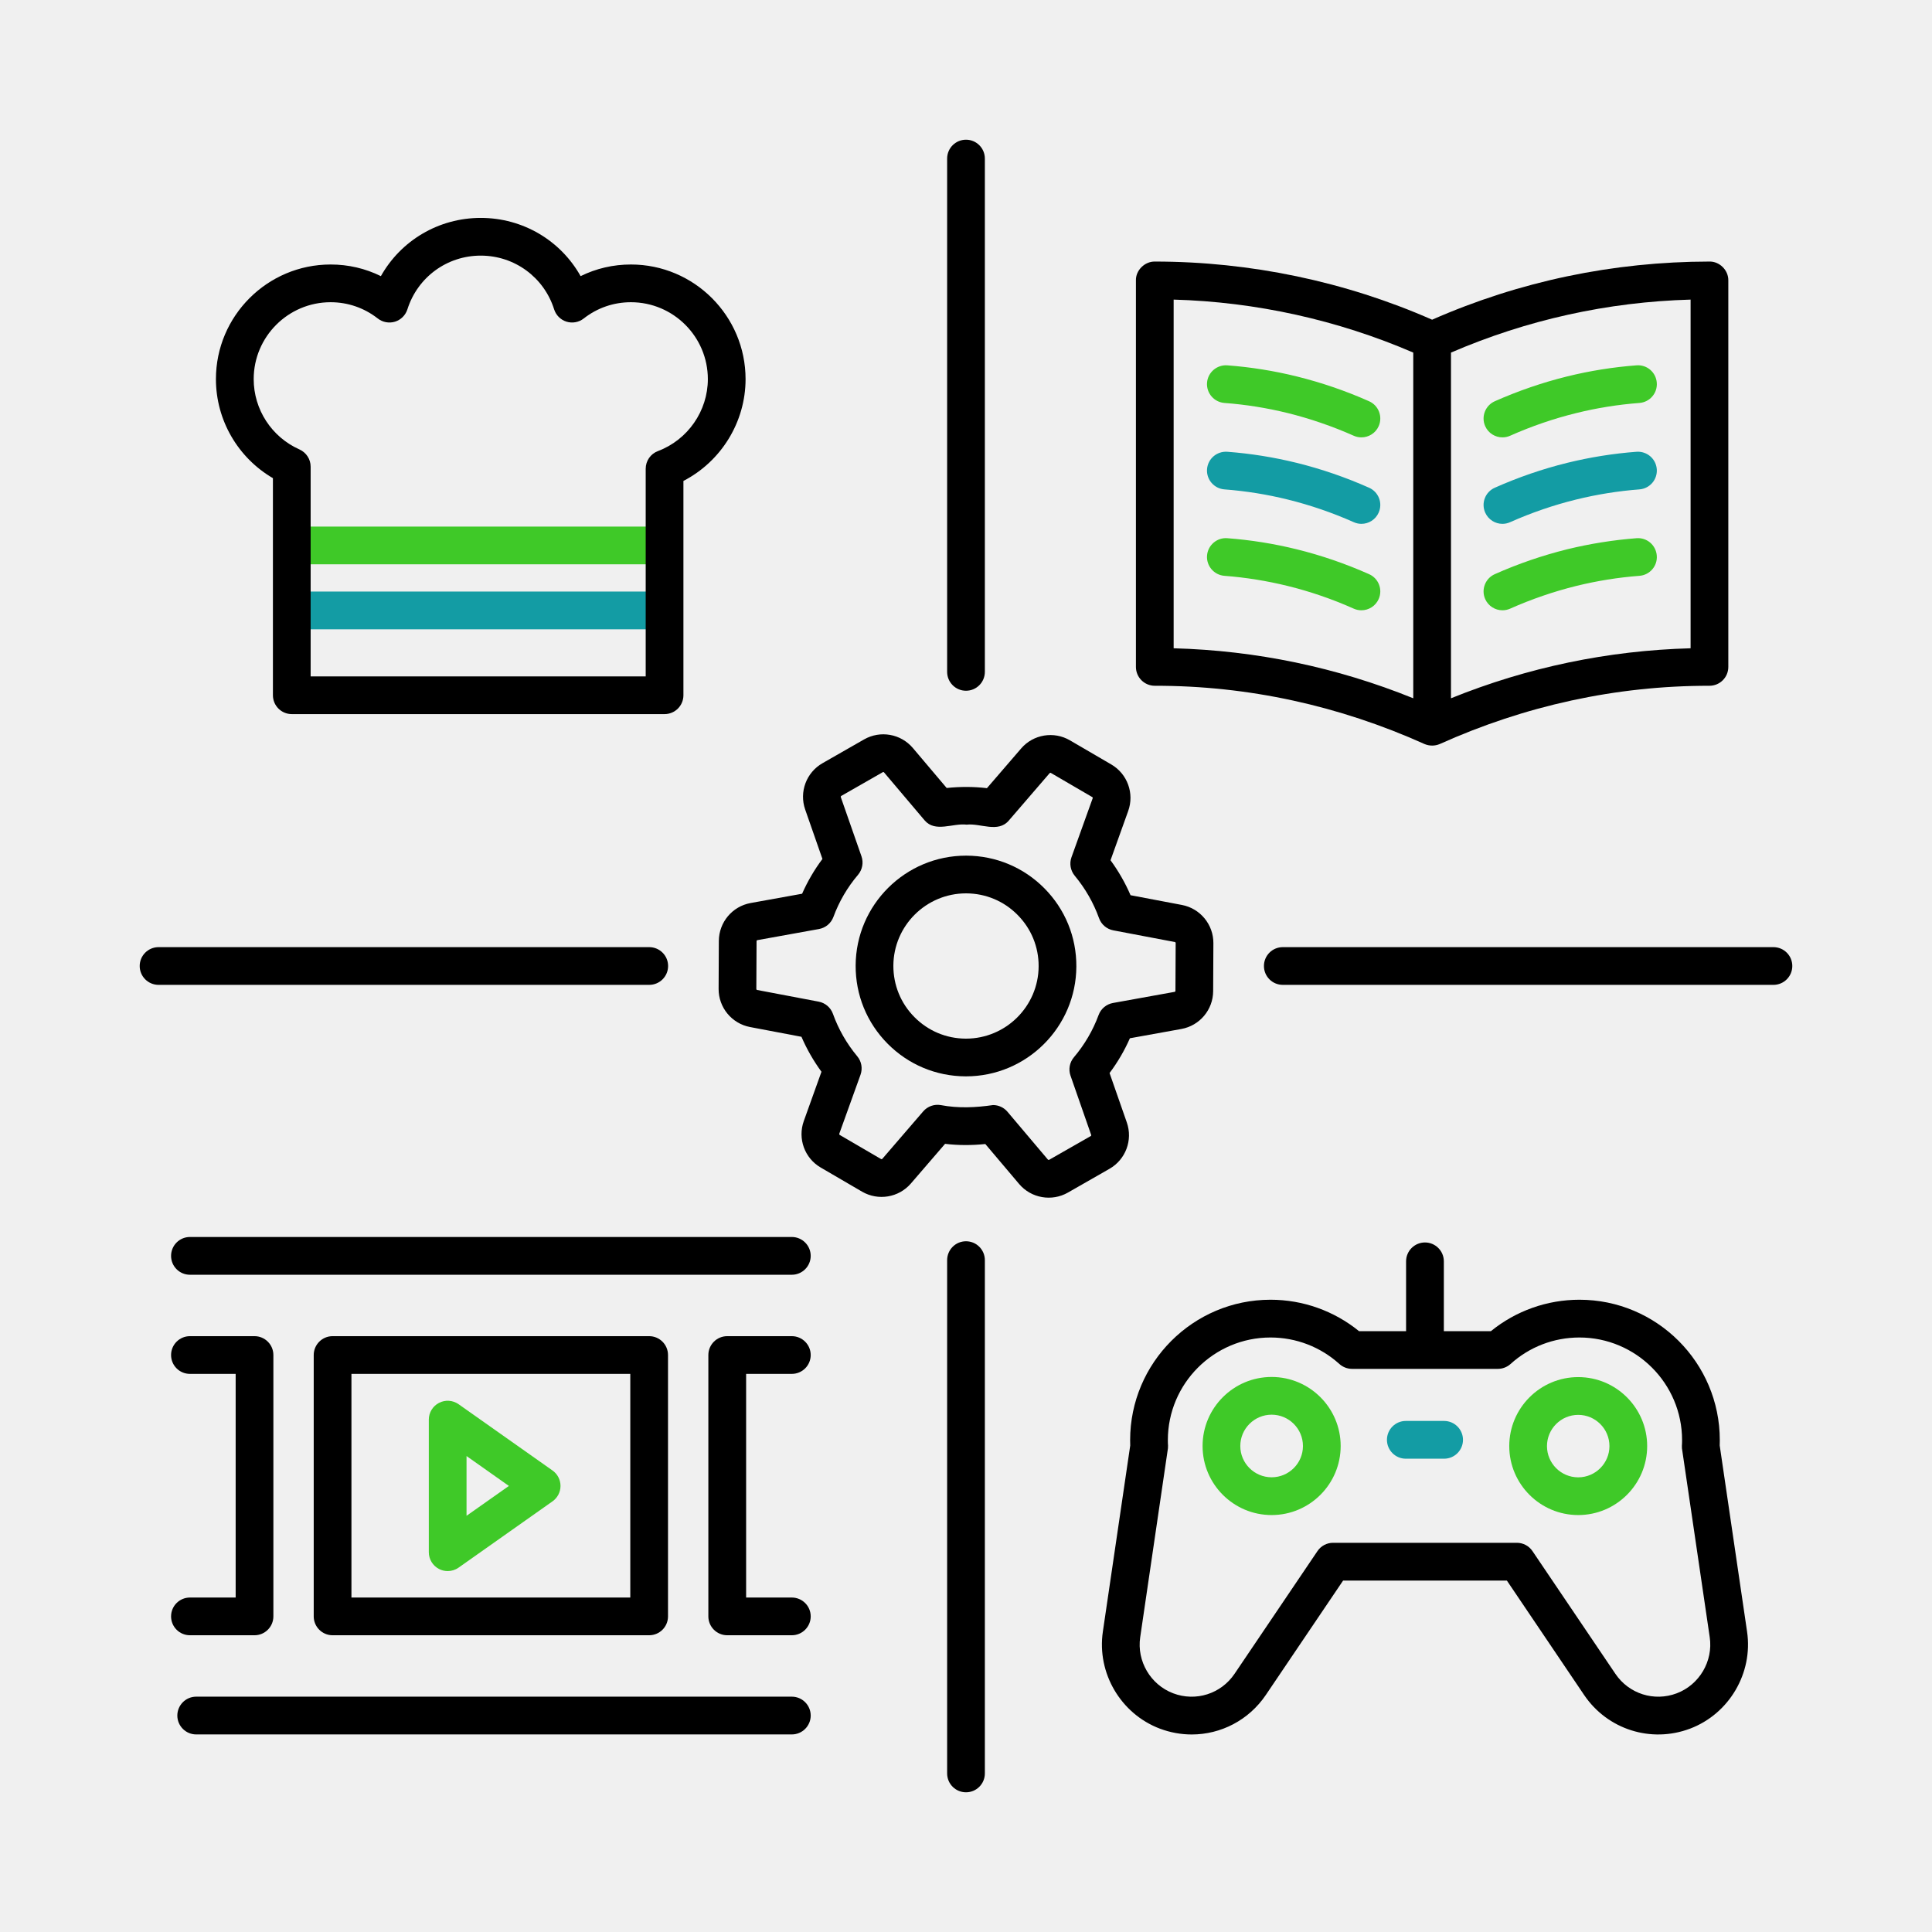
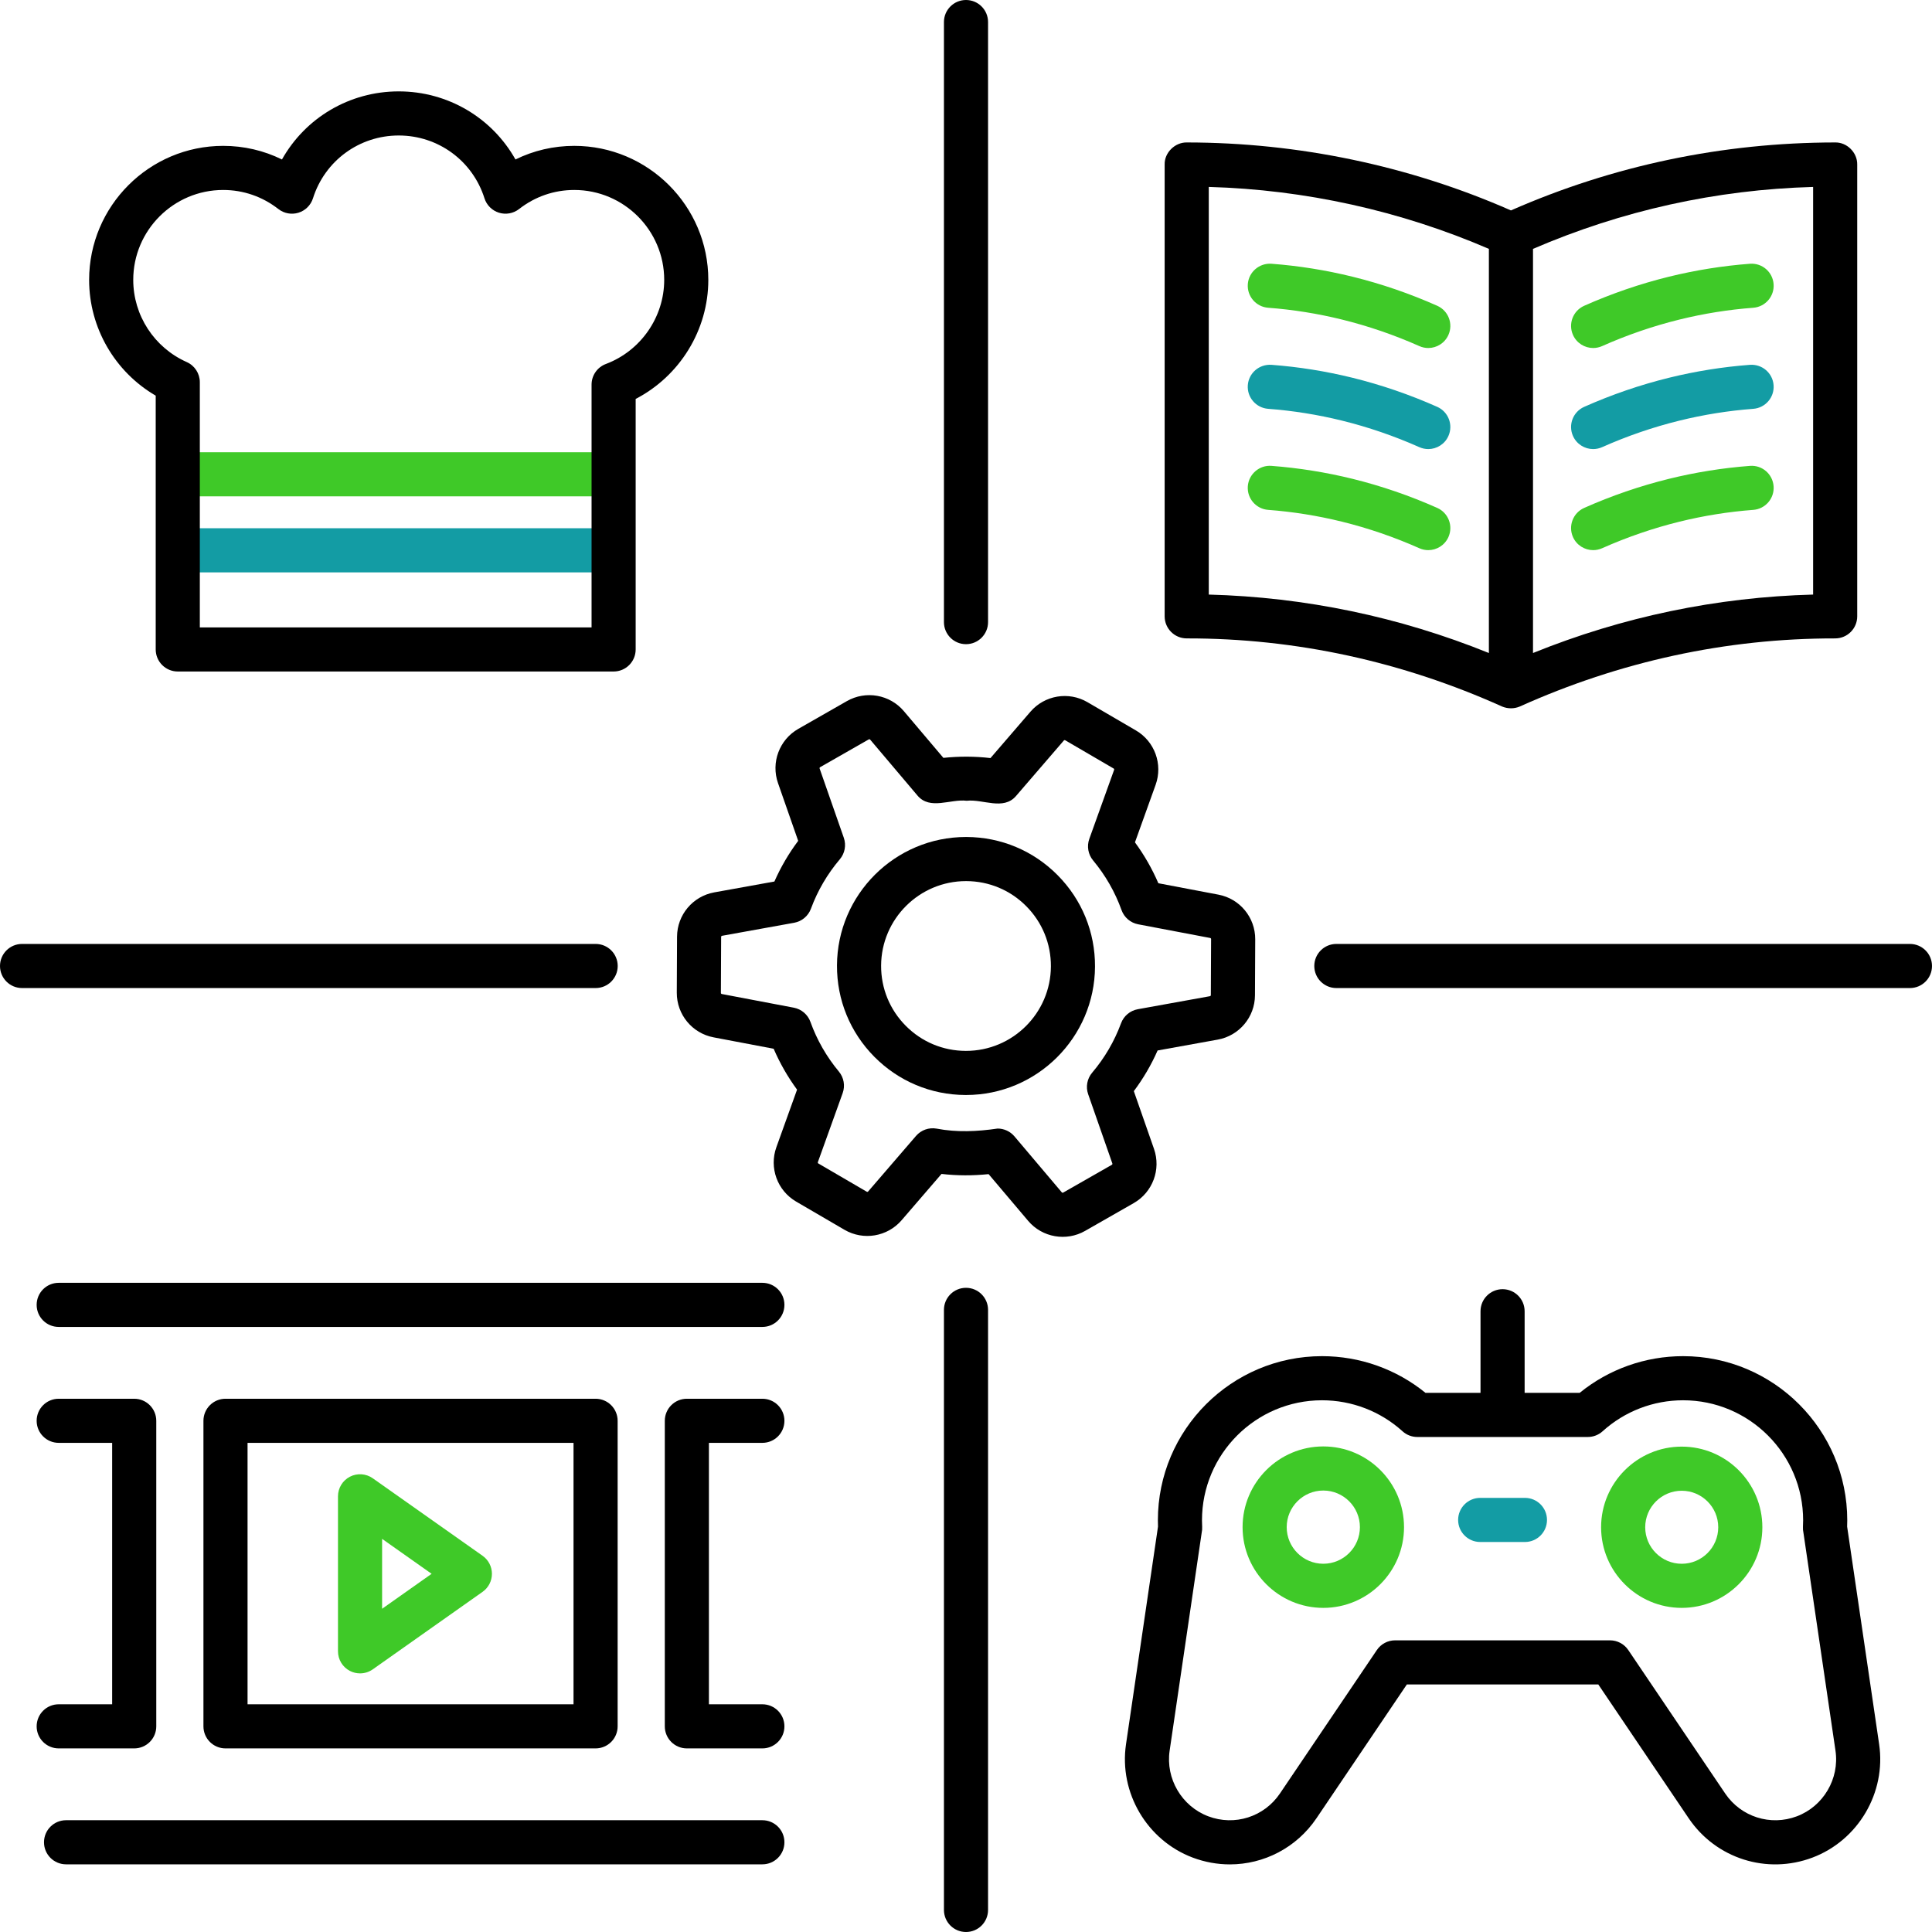
- <svg xmlns="http://www.w3.org/2000/svg" width="42" height="42" viewBox="0 0 42 42" fill="none">
-   <path d="M14.259 13.681H6.531C6.304 13.681 6.12 13.497 6.12 13.27C6.12 13.044 6.304 12.86 6.531 12.86H14.259C14.486 12.86 14.669 13.044 14.669 13.27C14.669 13.497 14.486 13.681 14.259 13.681Z" fill="#139CA4" />
-   <path d="M14.259 12.267H6.531C6.304 12.267 6.12 12.083 6.12 11.857C6.12 11.63 6.304 11.447 6.531 11.447H14.259C14.486 11.447 14.669 11.63 14.669 11.857C14.669 12.083 14.486 12.267 14.259 12.267Z" fill="#3FC928" />
-   <path d="M9.732 34.154C9.668 34.154 9.603 34.139 9.544 34.108C9.408 34.038 9.322 33.897 9.322 33.744V30.861C9.322 30.708 9.408 30.567 9.544 30.497C9.68 30.427 9.843 30.438 9.969 30.526L12.011 31.967C12.12 32.044 12.185 32.169 12.185 32.303C12.185 32.436 12.12 32.561 12.011 32.638L9.969 34.079C9.898 34.129 9.815 34.154 9.732 34.154ZM10.142 31.653V32.952L11.063 32.303L10.142 31.653Z" fill="#3FC928" />
-   <path d="M27.644 32.936C26.816 32.936 26.143 32.263 26.143 31.435C26.143 30.607 26.816 29.934 27.644 29.934C28.472 29.934 29.145 30.607 29.145 31.435C29.145 32.263 28.472 32.936 27.644 32.936ZM27.644 30.754C27.269 30.754 26.963 31.059 26.963 31.435C26.963 31.81 27.269 32.115 27.644 32.115C28.019 32.115 28.325 31.81 28.325 31.435C28.325 31.059 28.019 30.754 27.644 30.754Z" fill="#3FC928" />
-   <path d="M34.309 32.936C33.482 32.936 32.81 32.263 32.81 31.437C32.81 30.61 33.482 29.937 34.309 29.937C35.136 29.937 35.808 30.61 35.808 31.437C35.808 32.263 35.136 32.936 34.309 32.936ZM34.309 30.758C33.935 30.758 33.63 31.062 33.63 31.437C33.63 31.811 33.934 32.116 34.309 32.116C34.683 32.116 34.988 31.811 34.988 31.437C34.988 31.062 34.683 30.758 34.309 30.758Z" fill="#3FC928" />
-   <path d="M31.393 31.711H30.561C30.335 31.711 30.151 31.527 30.151 31.301C30.151 31.074 30.335 30.89 30.561 30.89H31.393C31.62 30.89 31.804 31.074 31.804 31.301C31.804 31.527 31.62 31.711 31.393 31.711Z" fill="#139CA4" />
-   <path d="M5.933 10.395V15.114C5.933 15.34 6.116 15.524 6.343 15.524H14.447C14.674 15.524 14.857 15.34 14.857 15.114V10.455C15.676 10.032 16.208 9.176 16.208 8.242C16.208 6.868 15.09 5.75 13.716 5.75C13.331 5.75 12.96 5.836 12.622 6.003C12.188 5.229 11.368 4.737 10.451 4.737C9.535 4.737 8.715 5.229 8.28 6.003C7.942 5.836 7.572 5.75 7.187 5.75C5.813 5.75 4.694 6.868 4.694 8.242C4.694 9.134 5.173 9.951 5.933 10.395ZM7.187 6.57C7.561 6.57 7.916 6.692 8.213 6.924C8.319 7.007 8.459 7.032 8.587 6.993C8.716 6.953 8.816 6.852 8.857 6.724C9.078 6.026 9.718 5.557 10.451 5.557C11.184 5.557 11.825 6.026 12.046 6.724C12.086 6.852 12.187 6.953 12.316 6.993C12.444 7.032 12.584 7.007 12.689 6.924C12.986 6.692 13.341 6.57 13.716 6.57C14.638 6.57 15.388 7.32 15.388 8.242C15.388 8.933 14.952 9.562 14.303 9.806C14.143 9.866 14.037 10.019 14.037 10.19V14.704H6.753V10.145C6.753 9.982 6.657 9.836 6.509 9.77C5.905 9.501 5.515 8.901 5.515 8.242C5.515 7.32 6.265 6.57 7.187 6.57Z" fill="black" />
-   <path d="M24.496 24.401L24.121 23.327C24.297 23.092 24.445 22.839 24.563 22.571L25.682 22.369C26.081 22.297 26.372 21.95 26.373 21.545L26.378 20.504C26.38 20.098 26.092 19.749 25.694 19.673L24.577 19.461C24.461 19.192 24.315 18.938 24.142 18.701L24.526 17.63C24.663 17.249 24.509 16.823 24.159 16.619L23.259 16.094C22.909 15.89 22.462 15.964 22.198 16.272L21.455 17.134C21.165 17.099 20.87 17.1 20.58 17.13L19.845 16.261C19.583 15.952 19.138 15.873 18.785 16.074L17.881 16.591C17.529 16.792 17.37 17.216 17.504 17.599L17.879 18.673C17.703 18.908 17.555 19.161 17.437 19.429L16.318 19.631C15.919 19.703 15.629 20.05 15.627 20.455L15.622 21.497C15.62 21.902 15.908 22.252 16.306 22.327L17.423 22.539C17.539 22.808 17.685 23.062 17.858 23.299L17.474 24.37C17.337 24.752 17.491 25.177 17.841 25.381L18.741 25.906C19.091 26.109 19.538 26.035 19.802 25.728L20.545 24.866C20.836 24.901 21.129 24.9 21.42 24.87L22.155 25.739C22.418 26.05 22.866 26.125 23.215 25.926L24.119 25.409C24.471 25.208 24.63 24.784 24.496 24.401ZM23.883 22.065C23.759 22.401 23.578 22.71 23.346 22.984C23.252 23.095 23.224 23.247 23.272 23.384L23.721 24.672C23.725 24.681 23.721 24.692 23.712 24.697L22.808 25.213C22.799 25.218 22.788 25.216 22.781 25.209L21.901 24.168C21.822 24.075 21.707 24.023 21.588 24.023C21.214 24.078 20.828 24.096 20.453 24.024C20.311 23.999 20.165 24.05 20.07 24.16L19.18 25.193C19.174 25.2 19.163 25.202 19.154 25.197L18.254 24.672C18.246 24.667 18.242 24.657 18.245 24.647L18.707 23.364C18.756 23.227 18.729 23.074 18.636 22.963C18.406 22.686 18.228 22.376 18.107 22.039C18.058 21.903 17.94 21.802 17.798 21.775L16.459 21.521C16.449 21.519 16.442 21.51 16.442 21.5L16.447 20.459C16.447 20.449 16.454 20.44 16.464 20.438L17.805 20.196C17.948 20.17 18.066 20.071 18.117 19.935C18.241 19.599 18.421 19.29 18.654 19.016C18.747 18.905 18.776 18.753 18.728 18.616L18.278 17.328C18.275 17.319 18.279 17.308 18.288 17.303L19.192 16.786C19.2 16.781 19.212 16.783 19.218 16.791L20.099 17.832C20.331 18.106 20.712 17.89 21.014 17.927C21.317 17.893 21.694 18.112 21.929 17.84L22.819 16.807C22.826 16.8 22.837 16.798 22.845 16.803L23.745 17.328C23.754 17.333 23.758 17.343 23.754 17.353L23.293 18.636C23.244 18.773 23.271 18.925 23.363 19.037C23.593 19.314 23.771 19.624 23.892 19.96C23.941 20.097 24.059 20.198 24.202 20.225L25.541 20.479C25.551 20.481 25.558 20.489 25.558 20.5L25.553 21.541C25.553 21.551 25.546 21.56 25.536 21.562L24.195 21.804C24.052 21.83 23.933 21.929 23.883 22.065Z" fill="black" />
-   <path d="M21.011 18.601H21C19.682 18.601 18.607 19.67 18.601 20.989C18.598 21.63 18.845 22.234 19.296 22.689C19.747 23.144 20.349 23.396 20.989 23.399H21C22.318 23.399 23.393 22.33 23.399 21.011C23.402 20.37 23.155 19.766 22.704 19.311C22.253 18.856 21.651 18.604 21.011 18.601ZM21 22.579H20.993C20.571 22.577 20.176 22.411 19.879 22.111C19.582 21.812 19.42 21.415 19.421 20.993C19.425 20.125 20.133 19.421 21 19.421H21.007C21.429 19.423 21.825 19.589 22.121 19.889C22.418 20.188 22.581 20.585 22.579 21.007C22.575 21.875 21.867 22.579 21 22.579Z" fill="black" />
-   <path d="M21 15.016C21.227 15.016 21.41 14.832 21.41 14.605V3.447C21.41 3.221 21.227 3.037 21 3.037C20.773 3.037 20.59 3.221 20.59 3.447V14.606C20.59 14.832 20.773 15.016 21 15.016Z" fill="black" />
-   <path d="M21 26.984C20.773 26.984 20.59 27.168 20.59 27.395V38.553C20.59 38.779 20.773 38.963 21 38.963C21.227 38.963 21.41 38.779 21.41 38.553V27.395C21.41 27.168 21.227 26.984 21 26.984Z" fill="black" />
-   <path d="M38.553 20.59H27.887C27.66 20.59 27.477 20.773 27.477 21C27.477 21.227 27.66 21.41 27.887 21.41H38.553C38.779 21.41 38.963 21.227 38.963 21C38.963 20.773 38.779 20.59 38.553 20.59Z" fill="black" />
-   <path d="M14.524 21C14.524 20.773 14.34 20.59 14.113 20.59H3.447C3.221 20.59 3.037 20.773 3.037 21C3.037 21.227 3.221 21.41 3.447 21.41H14.113C14.34 21.41 14.524 21.227 14.524 21Z" fill="black" />
-   <path d="M17.213 26.891H4.129C3.902 26.891 3.719 27.075 3.719 27.302C3.719 27.528 3.902 27.712 4.129 27.712H17.213C17.44 27.712 17.624 27.528 17.624 27.302C17.624 27.075 17.44 26.891 17.213 26.891Z" fill="black" />
-   <path d="M17.213 36.884H4.265C4.039 36.884 3.855 37.068 3.855 37.295C3.855 37.521 4.039 37.705 4.265 37.705H17.213C17.44 37.705 17.624 37.521 17.624 37.295C17.624 37.068 17.44 36.884 17.213 36.884Z" fill="black" />
-   <path d="M14.112 35.549C14.339 35.549 14.522 35.365 14.522 35.139V29.457C14.522 29.231 14.339 29.047 14.112 29.047H7.23C7.004 29.047 6.82 29.231 6.82 29.457V35.139C6.82 35.365 7.004 35.549 7.23 35.549H14.112ZM7.64 29.867H13.702V34.729H7.64V29.867Z" fill="black" />
-   <path d="M5.533 35.549C5.759 35.549 5.943 35.365 5.943 35.139V29.457C5.943 29.231 5.759 29.047 5.533 29.047H4.129C3.902 29.047 3.719 29.231 3.719 29.457C3.719 29.684 3.902 29.867 4.129 29.867H5.123V34.729H4.129C3.902 34.729 3.719 34.912 3.719 35.139C3.719 35.365 3.902 35.549 4.129 35.549H5.533Z" fill="black" />
-   <path d="M17.213 29.867C17.44 29.867 17.624 29.684 17.624 29.457C17.624 29.231 17.44 29.047 17.213 29.047H15.809C15.583 29.047 15.399 29.231 15.399 29.457V35.139C15.399 35.365 15.583 35.549 15.809 35.549H17.213C17.44 35.549 17.624 35.365 17.624 35.139C17.624 34.912 17.44 34.729 17.213 34.729H16.22V29.867H17.213Z" fill="black" />
-   <path d="M37.385 31.424C37.386 31.386 37.387 31.346 37.387 31.308C37.387 29.624 36.018 28.255 34.335 28.255C33.631 28.255 32.954 28.497 32.411 28.938H31.388V27.42C31.388 27.194 31.204 27.01 30.978 27.01C30.751 27.01 30.567 27.194 30.567 27.42V28.938H29.544C29.001 28.497 28.324 28.255 27.62 28.255C25.937 28.255 24.568 29.625 24.568 31.308C24.568 31.347 24.569 31.386 24.57 31.425L23.975 35.472C23.843 36.371 24.364 37.257 25.214 37.579C25.441 37.664 25.676 37.706 25.907 37.706C26.539 37.706 27.146 37.397 27.518 36.847L29.198 34.36H32.758L34.437 36.847C34.945 37.599 35.893 37.899 36.741 37.579C37.591 37.257 38.112 36.371 37.98 35.472L37.385 31.424ZM36.451 36.811C35.96 36.997 35.411 36.823 35.117 36.387L33.315 33.72C33.239 33.607 33.112 33.539 32.975 33.539H28.98C28.843 33.539 28.716 33.607 28.64 33.72L26.838 36.387C26.544 36.823 25.995 36.997 25.504 36.811C25.012 36.625 24.71 36.112 24.787 35.592L25.382 31.539C25.39 31.503 25.393 31.466 25.392 31.428C25.389 31.388 25.388 31.348 25.388 31.308C25.388 30.077 26.389 29.076 27.62 29.076C28.175 29.076 28.706 29.28 29.117 29.652C29.193 29.72 29.291 29.758 29.393 29.758H32.562C32.664 29.758 32.762 29.72 32.838 29.652C33.248 29.28 33.78 29.076 34.335 29.076C35.565 29.076 36.567 30.077 36.567 31.308C36.567 31.348 36.566 31.388 36.563 31.428C36.561 31.466 36.564 31.503 36.572 31.539L37.168 35.592C37.245 36.112 36.943 36.625 36.451 36.811Z" fill="black" />
-   <path d="M25.104 14.908C27.137 14.905 29.117 15.342 30.971 16.176C31.076 16.219 31.191 16.219 31.296 16.176C33.149 15.342 35.129 14.906 37.162 14.908C37.389 14.908 37.572 14.725 37.572 14.498V6.096C37.576 5.875 37.381 5.679 37.158 5.686C35.073 5.689 33.04 6.112 31.133 6.95C29.241 6.117 27.175 5.687 25.109 5.686C24.889 5.68 24.688 5.874 24.694 6.096V14.498C24.694 14.725 24.878 14.908 25.104 14.908ZM36.752 14.093C34.957 14.142 33.209 14.506 31.543 15.18V7.665C33.2 6.951 34.95 6.564 36.752 6.513V14.093ZM25.514 6.513C27.303 6.563 29.08 6.956 30.723 7.665V15.18C29.058 14.506 27.309 14.142 25.514 14.093V6.513Z" fill="black" />
-   <path d="M29.596 13.267C29.54 13.267 29.484 13.256 29.43 13.232C28.964 13.024 28.48 12.858 27.992 12.738C27.541 12.627 27.079 12.553 26.619 12.518C26.393 12.501 26.223 12.304 26.24 12.078C26.257 11.852 26.456 11.682 26.68 11.7C27.186 11.738 27.694 11.819 28.188 11.941C28.724 12.073 29.253 12.255 29.763 12.482C29.97 12.574 30.063 12.816 29.971 13.023C29.903 13.176 29.753 13.267 29.596 13.267Z" fill="#3FC928" />
-   <path d="M29.596 11.388C29.54 11.388 29.484 11.376 29.43 11.352C28.964 11.145 28.48 10.979 27.992 10.859C27.541 10.747 27.078 10.674 26.619 10.639C26.393 10.622 26.223 10.425 26.24 10.2C26.257 9.974 26.452 9.806 26.68 9.821C27.185 9.859 27.693 9.94 28.188 10.062C28.723 10.194 29.253 10.376 29.763 10.603C29.97 10.695 30.063 10.937 29.971 11.144C29.903 11.297 29.753 11.388 29.596 11.388Z" fill="#139CA4" />
-   <path d="M29.596 9.508C29.54 9.508 29.484 9.497 29.43 9.473C28.964 9.266 28.48 9.1 27.992 8.979C27.541 8.868 27.079 8.794 26.619 8.76C26.393 8.743 26.223 8.546 26.24 8.32C26.257 8.094 26.456 7.926 26.68 7.942C27.186 7.98 27.694 8.061 28.188 8.183C28.723 8.315 29.253 8.496 29.763 8.723C29.97 8.815 30.063 9.058 29.971 9.265C29.903 9.418 29.753 9.508 29.596 9.508Z" fill="#3FC928" />
-   <path d="M32.662 13.267C32.505 13.267 32.355 13.176 32.287 13.024C32.195 12.817 32.288 12.574 32.495 12.482C33.004 12.255 33.534 12.074 34.069 11.941C34.564 11.82 35.072 11.739 35.578 11.7C35.805 11.683 36 11.853 36.017 12.079C36.035 12.305 35.865 12.501 35.639 12.518C35.178 12.553 34.717 12.627 34.266 12.738C33.777 12.859 33.294 13.025 32.828 13.232C32.774 13.256 32.718 13.267 32.662 13.267Z" fill="#3FC928" />
-   <path d="M32.662 11.388C32.505 11.388 32.355 11.297 32.287 11.144C32.195 10.937 32.288 10.695 32.495 10.603C33.005 10.376 33.534 10.194 34.069 10.062C34.565 9.94 35.073 9.859 35.578 9.821C35.805 9.806 36 9.974 36.017 10.2C36.034 10.425 35.865 10.622 35.639 10.639C35.179 10.674 34.717 10.748 34.266 10.859C33.777 10.979 33.294 11.145 32.828 11.352C32.774 11.376 32.718 11.388 32.662 11.388Z" fill="#139CA4" />
-   <path d="M32.662 9.508C32.505 9.508 32.355 9.418 32.287 9.265C32.195 9.058 32.288 8.816 32.495 8.723C33.005 8.497 33.534 8.315 34.069 8.183C34.564 8.061 35.072 7.98 35.578 7.942C35.805 7.925 36 8.094 36.017 8.32C36.035 8.546 35.865 8.743 35.639 8.76C35.178 8.795 34.717 8.868 34.266 8.98C33.777 9.1 33.294 9.266 32.828 9.473C32.774 9.497 32.718 9.508 32.662 9.508Z" fill="#3FC928" />
+ <svg xmlns="http://www.w3.org/2000/svg" width="240" height="240" viewBox="0 0 240 240" fill="none">
+   <g clip-path="url(#clip0_216_2)">
+     <rect width="240" height="240" fill="white" />
+     <path d="M74.97 71.102H23.338C21.825 71.102 20.598 69.876 20.598 68.362C20.598 66.849 21.825 65.622 23.338 65.622H74.969C76.483 65.622 77.709 66.849 77.709 68.362C77.709 69.876 76.483 71.102 74.97 71.102Z" fill="#139CA4" />
+     <path d="M74.97 61.658H23.338C21.825 61.658 20.598 60.431 20.598 58.918C20.598 57.404 21.825 56.178 23.338 56.178H74.969C76.483 56.178 77.709 57.404 77.709 58.918C77.709 60.431 76.483 61.658 74.97 61.658Z" fill="#3FC928" />
+     <path d="M44.726 207.874C44.294 207.874 43.862 207.772 43.466 207.567C42.557 207.096 41.986 206.158 41.986 205.134V185.876C41.986 184.852 42.557 183.914 43.466 183.443C44.374 182.973 45.469 183.047 46.307 183.637L59.949 193.265C60.676 193.779 61.109 194.613 61.109 195.504C61.109 196.395 60.676 197.229 59.95 197.742L46.308 207.372C45.835 207.704 45.282 207.874 44.726 207.874ZM47.466 191.163V199.846L53.617 195.504L47.466 191.163Z" fill="#3FC928" />
+     <path d="M164.385 199.736C158.856 199.736 154.358 195.238 154.358 189.709C154.358 184.179 158.856 179.681 164.385 179.681C169.915 179.681 174.413 184.179 174.413 189.709C174.413 195.238 169.915 199.736 164.385 199.736ZM164.385 185.16C161.878 185.16 159.838 187.2 159.838 189.708C159.838 192.215 161.878 194.255 164.385 194.255C166.893 194.255 168.933 192.215 168.933 189.708C168.933 187.2 166.893 185.16 164.385 185.16Z" fill="#3FC928" />
+     <path d="M208.911 199.736C203.388 199.736 198.894 195.242 198.894 189.721C198.894 184.198 203.388 179.704 208.911 179.704C214.434 179.704 218.926 184.198 218.926 189.721C218.926 195.242 214.432 199.736 208.911 199.736ZM208.911 185.186C206.41 185.186 204.374 187.22 204.374 189.722C204.374 192.222 206.409 194.257 208.911 194.257C211.412 194.257 213.446 192.223 213.446 189.722C213.446 187.22 211.411 185.186 208.911 185.186Z" fill="#3FC928" />
+     <path d="M189.433 191.552H183.874C182.361 191.552 181.134 190.326 181.134 188.812C181.134 187.299 182.361 186.072 183.874 186.072H189.433C190.947 186.072 192.173 187.299 192.173 188.812C192.173 190.326 190.946 191.552 189.433 191.552Z" fill="#139CA4" />
+     <path d="M19.343 49.15V80.677C19.343 82.191 20.57 83.417 22.084 83.417H76.225C77.739 83.417 78.965 82.191 78.965 80.677V49.556C84.432 46.727 87.989 41.007 87.989 34.771C87.989 25.59 80.519 18.12 71.337 18.12C68.767 18.12 66.291 18.698 64.033 19.81C61.13 14.643 55.653 11.352 49.53 11.352C43.406 11.352 37.931 14.643 35.026 19.81C32.767 18.698 30.293 18.12 27.723 18.12C18.541 18.12 11.071 25.59 11.071 34.771C11.072 40.727 14.266 46.19 19.343 49.15ZM27.724 23.599C30.225 23.599 32.595 24.418 34.58 25.967C35.288 26.52 36.221 26.688 37.078 26.424C37.935 26.157 38.608 25.488 38.879 24.633C40.354 19.966 44.634 16.831 49.531 16.831C54.428 16.831 58.708 19.966 60.183 24.633C60.454 25.488 61.127 26.157 61.984 26.424C62.84 26.687 63.775 26.519 64.482 25.967C66.466 24.418 68.837 23.599 71.338 23.599C77.499 23.599 82.51 28.61 82.51 34.77C82.51 39.388 79.598 43.586 75.263 45.216C74.194 45.617 73.486 46.639 73.486 47.78V77.937H24.823V47.48C24.823 46.397 24.186 45.416 23.197 44.977C19.16 43.181 16.552 39.176 16.552 34.77C16.552 28.61 21.564 23.599 27.724 23.599Z" fill="black" />
+     <path d="M143.355 142.722L140.848 135.545C142.024 133.974 143.013 132.282 143.802 130.494L151.277 129.144C153.942 128.662 155.885 126.346 155.897 123.64L155.928 116.683C155.94 113.972 154.018 111.639 151.357 111.136L143.895 109.719C143.121 107.921 142.148 106.223 140.988 104.64L143.558 97.487C144.474 94.938 143.44 92.097 141.102 90.734L135.092 87.228C132.751 85.86 129.77 86.36 128.002 88.414L123.041 94.171C121.1 93.942 119.129 93.943 117.192 94.145L112.283 88.344C110.535 86.276 107.559 85.751 105.205 87.093L99.163 90.545C96.812 91.89 95.753 94.721 96.646 97.277L99.153 104.454C97.977 106.025 96.988 107.716 96.199 109.505L88.724 110.854C86.059 111.337 84.117 113.652 84.105 116.358L84.073 123.316C84.061 126.026 85.983 128.36 88.644 128.863L96.106 130.28C96.88 132.077 97.853 133.776 99.014 135.359L96.444 142.511C95.527 145.061 96.561 147.902 98.9 149.265L104.91 152.772C107.25 154.132 110.23 153.635 111.998 151.585L116.959 145.828C118.903 146.058 120.864 146.054 122.808 145.854L127.717 151.655C129.474 153.736 132.467 154.24 134.795 152.906L140.837 149.453C143.188 148.109 144.247 145.278 143.355 142.722ZM139.259 127.116C138.432 129.355 137.225 131.42 135.672 133.252C135.045 133.993 134.855 135.01 135.175 135.927L138.18 144.529C138.203 144.593 138.175 144.663 138.117 144.696L132.077 148.147C132.018 148.18 131.942 148.167 131.901 148.117L126.018 141.164C125.493 140.543 124.725 140.193 123.926 140.193C121.428 140.564 118.851 140.684 116.348 140.201C115.396 140.031 114.421 140.375 113.789 141.11L107.844 148.009C107.8 148.059 107.727 148.073 107.669 148.037L101.658 144.53C101.6 144.497 101.575 144.427 101.598 144.365L104.679 135.791C105.008 134.877 104.828 133.857 104.208 133.112C102.672 131.264 101.483 129.189 100.675 126.943C100.347 126.03 99.561 125.359 98.608 125.178L89.662 123.479C89.597 123.466 89.55 123.409 89.551 123.342L89.582 116.384C89.582 116.316 89.631 116.259 89.696 116.247L98.654 114.629C99.609 114.457 100.401 113.793 100.738 112.882C101.565 110.643 102.772 108.578 104.325 106.745C104.952 106.005 105.141 104.987 104.821 104.071L101.817 95.469C101.794 95.405 101.822 95.335 101.88 95.302L107.92 91.851C107.977 91.816 108.052 91.83 108.096 91.88L113.979 98.833C115.532 100.669 118.075 99.227 120.092 99.473C122.118 99.247 124.636 100.708 126.208 98.888L132.153 91.989C132.196 91.939 132.271 91.925 132.328 91.96L138.338 95.468C138.397 95.5 138.422 95.571 138.399 95.633L135.318 104.207C134.989 105.121 135.169 106.14 135.789 106.886C137.325 108.734 138.514 110.808 139.322 113.055C139.649 113.968 140.436 114.639 141.389 114.82L150.334 116.519C150.4 116.532 150.447 116.589 150.446 116.656L150.414 123.614C150.414 123.682 150.366 123.739 150.3 123.751L141.343 125.369C140.388 125.542 139.596 126.205 139.259 127.116Z" fill="black" />
+     <path d="M120.071 103.974H119.998C111.195 103.974 104.014 111.115 103.973 119.928C103.953 124.208 105.603 128.241 108.617 131.281C111.631 134.321 115.648 136.007 119.928 136.025H120.001C128.804 136.025 135.985 128.884 136.026 120.072C136.046 115.792 134.396 111.758 131.382 108.718C128.369 105.678 124.352 103.993 120.071 103.974ZM120.001 130.545H119.953C117.136 130.533 114.493 129.425 112.51 127.423C110.526 125.423 109.442 122.769 109.454 119.952C109.481 114.152 114.205 109.454 120 109.454H120.048C122.865 109.466 125.509 110.574 127.491 112.576C129.475 114.576 130.559 117.23 130.547 120.047C130.521 125.847 125.795 130.545 120.001 130.545Z" fill="black" />
+     <path d="M120 80.022C121.514 80.022 122.74 78.795 122.74 77.281V2.74C122.74 1.226 121.514 0 120 0C118.486 0 117.26 1.226 117.26 2.74V77.283C117.26 78.795 118.486 80.022 120 80.022Z" fill="black" />
+     <path d="M120 159.977C118.486 159.977 117.26 161.204 117.26 162.717V237.26C117.26 238.774 118.486 240 120 240C121.514 240 122.74 238.774 122.74 237.26V162.717C122.74 161.204 121.514 159.977 120 159.977Z" fill="black" />
+     <path d="M237.26 117.259H166.006C164.493 117.259 163.266 118.486 163.266 119.999C163.266 121.513 164.493 122.739 166.006 122.739H237.26C238.774 122.739 240 121.513 240 119.999C240 118.486 238.774 117.259 237.26 117.259Z" fill="black" />
+     <path d="M76.734 119.999C76.734 118.486 75.507 117.259 73.994 117.259H2.74C1.226 117.259 0 118.486 0 119.999C0 121.513 1.226 122.739 2.74 122.739H73.994C75.507 122.739 76.734 121.513 76.734 119.999Z" fill="black" />
+     <path d="M94.704 159.356H7.293C5.779 159.356 4.553 160.582 4.553 162.096C4.553 163.61 5.779 164.836 7.293 164.836H94.704C96.218 164.836 97.444 163.61 97.444 162.096C97.444 160.582 96.218 159.356 94.704 159.356Z" fill="black" />
+     <path d="M94.704 226.114H8.206C6.692 226.114 5.466 227.34 5.466 228.854C5.466 230.367 6.692 231.594 8.206 231.594H94.704C96.218 231.594 97.444 230.367 97.444 228.854C97.444 227.34 96.218 226.114 94.704 226.114Z" fill="black" />
+     <path d="M73.985 217.192C75.499 217.192 76.725 215.966 76.725 214.452V176.497C76.725 174.984 75.499 173.757 73.985 173.757H28.012C26.498 173.757 25.272 174.984 25.272 176.497V214.452C25.272 215.966 26.498 217.192 28.012 217.192H73.985ZM30.752 179.237H71.245V211.712H30.752V179.237Z" fill="black" />
+     <path d="M16.672 217.192C18.186 217.192 19.413 215.966 19.413 214.452V176.497C19.413 174.984 18.186 173.757 16.672 173.757H7.293C5.779 173.757 4.553 174.984 4.553 176.497C4.553 178.011 5.779 179.237 7.293 179.237H13.932V211.712H7.293C5.779 211.712 4.553 212.939 4.553 214.452C4.553 215.966 5.779 217.192 7.293 217.192H16.672Z" fill="black" />
+     <path d="M94.704 179.237C96.218 179.237 97.444 178.011 97.444 176.497C97.444 174.984 96.218 173.757 94.704 173.757H85.324C83.811 173.757 82.584 174.984 82.584 176.497V214.452C82.584 215.966 83.811 217.192 85.324 217.192H94.704C96.218 217.192 97.444 215.966 97.444 214.452C97.444 212.939 96.218 211.712 94.704 211.712H88.064V179.237H94.704Z" fill="black" />
+     <path d="M229.457 189.637C229.467 189.379 229.473 189.118 229.473 188.858C229.473 177.614 220.325 168.467 209.083 168.467C204.38 168.467 199.857 170.079 196.23 173.027H189.395V162.888C189.395 161.375 188.169 160.148 186.655 160.148C185.141 160.148 183.915 161.375 183.915 162.888V173.027H177.08C173.452 170.079 168.93 168.467 164.227 168.467C152.983 168.467 143.836 177.615 143.836 188.858C143.836 189.119 143.84 189.381 143.851 189.641L139.876 216.681C138.993 222.686 142.473 228.604 148.151 230.752C149.67 231.325 151.235 231.601 152.779 231.601C157 231.601 161.059 229.539 163.542 225.862L174.764 209.249H198.546L209.768 225.862C213.161 230.885 219.49 232.893 225.159 230.752C230.837 228.604 234.317 222.687 233.434 216.681L229.457 189.637ZM223.22 225.625C219.939 226.869 216.272 225.701 214.308 222.794L202.271 204.975C201.761 204.221 200.911 203.768 200 203.768H173.308C172.397 203.768 171.546 204.22 171.037 204.975L158.999 222.794C157.034 225.701 153.369 226.869 150.088 225.625C146.8 224.382 144.785 220.956 145.296 217.477L149.277 190.404C149.329 190.165 149.35 189.917 149.337 189.666C149.322 189.399 149.315 189.129 149.315 188.858C149.315 180.636 156.004 173.947 164.226 173.947C167.931 173.947 171.483 175.315 174.227 177.799C174.731 178.255 175.387 178.507 176.066 178.507H197.241C197.921 178.507 198.576 178.255 199.08 177.799C201.825 175.315 205.377 173.947 209.081 173.947C217.303 173.947 223.992 180.637 223.992 188.858C223.992 189.129 223.985 189.399 223.97 189.666C223.957 189.917 223.977 190.164 224.03 190.401L228.011 217.477C228.523 220.956 226.508 224.382 223.22 225.625Z" fill="black" />
+     <path d="M147.418 79.304C161.001 79.285 174.227 82.2 186.609 87.772C187.313 88.058 188.078 88.061 188.78 87.772C201.163 82.2 214.388 79.286 227.971 79.305C229.485 79.305 230.711 78.078 230.711 76.565V20.436C230.737 18.956 229.431 17.647 227.941 17.696C214.014 17.713 200.435 20.54 187.694 26.139C175.055 20.578 161.254 17.705 147.447 17.696C145.981 17.656 144.639 18.95 144.677 20.436V76.564C144.678 78.077 145.904 79.304 147.418 79.304ZM225.232 73.86C213.242 74.182 201.561 76.618 190.435 81.119V30.917C201.502 26.145 213.195 23.559 225.232 23.222V73.86ZM150.158 23.221C162.108 23.556 173.978 26.18 184.955 30.916V81.12C173.829 76.62 162.148 74.182 150.158 73.86V23.221Z" fill="black" />
+     <path d="M177.425 68.34C177.054 68.34 176.675 68.264 176.313 68.103C173.204 66.719 169.973 65.61 166.71 64.806C163.7 64.063 160.613 63.569 157.535 63.338C156.026 63.224 154.895 61.909 155.008 60.4C155.122 58.889 156.452 57.754 157.946 57.872C161.326 58.127 164.716 58.669 168.022 59.483C171.598 60.366 175.137 61.58 178.54 63.095C179.923 63.711 180.545 65.33 179.93 66.713C179.476 67.734 178.474 68.34 177.425 68.34Z" fill="#3FC928" />
+     <path d="M177.425 55.786C177.054 55.786 176.675 55.709 176.313 55.548C173.203 54.163 169.971 53.055 166.711 52.252C163.695 51.508 160.607 51.015 157.535 50.785C156.027 50.67 154.895 49.356 155.008 47.847C155.122 46.338 156.424 45.219 157.945 45.319C161.32 45.571 164.71 46.114 168.021 46.93C171.595 47.811 175.134 49.025 178.539 50.54C179.922 51.156 180.544 52.775 179.929 54.158C179.476 55.178 178.474 55.786 177.425 55.786Z" fill="#139CA4" />
+     <path d="M177.425 43.231C177.054 43.231 176.675 43.154 176.313 42.993C173.203 41.609 169.971 40.501 166.711 39.697C163.7 38.954 160.613 38.461 157.535 38.23C156.026 38.116 154.895 36.801 155.008 35.291C155.122 33.782 156.448 32.658 157.946 32.764C161.326 33.018 164.716 33.561 168.022 34.375C171.596 35.256 175.135 36.471 178.54 37.985C179.923 38.601 180.545 40.22 179.93 41.603C179.476 42.624 178.474 43.231 177.425 43.231Z" fill="#3FC928" />
+     <path d="M197.907 68.34C196.857 68.34 195.856 67.733 195.401 66.714C194.786 65.331 195.408 63.712 196.791 63.096C200.193 61.582 203.732 60.368 207.309 59.485C210.616 58.67 214.005 58.129 217.385 57.873C218.904 57.755 220.209 58.892 220.323 60.401C220.437 61.91 219.305 63.225 217.796 63.339C214.718 63.571 211.632 64.064 208.62 64.807C205.357 65.611 202.126 66.721 199.018 68.104C198.657 68.264 198.278 68.34 197.907 68.34Z" fill="#3FC928" />
+     <path d="M197.907 55.786C196.857 55.786 195.856 55.178 195.401 54.159C194.786 52.776 195.408 51.157 196.791 50.541C200.195 49.026 203.734 47.812 207.309 46.931C210.621 46.115 214.011 45.573 217.385 45.32C218.903 45.216 220.209 46.339 220.322 47.848C220.435 49.358 219.303 50.672 217.795 50.786C214.724 51.016 211.637 51.509 208.62 52.253C205.358 53.055 202.127 54.165 199.018 55.549C198.657 55.709 198.278 55.786 197.907 55.786Z" fill="#139CA4" />
+     <path d="M197.907 43.231C196.857 43.231 195.856 42.624 195.401 41.604C194.786 40.221 195.408 38.602 196.791 37.986C200.195 36.472 203.734 35.257 207.309 34.376C210.615 33.562 214.005 33.02 217.385 32.765C218.904 32.654 220.209 33.784 220.323 35.292C220.437 36.802 219.305 38.117 217.796 38.231C214.718 38.462 211.632 38.955 208.62 39.698C205.358 40.501 202.127 41.61 199.018 42.994C198.657 43.154 198.278 43.231 197.907 43.231Z" fill="#3FC928" />
+   </g>
+   <defs>
+     <clipPath id="clip0_216_2">
+       <rect width="240" height="240" fill="white" />
+     </clipPath>
+   </defs>
</svg>
